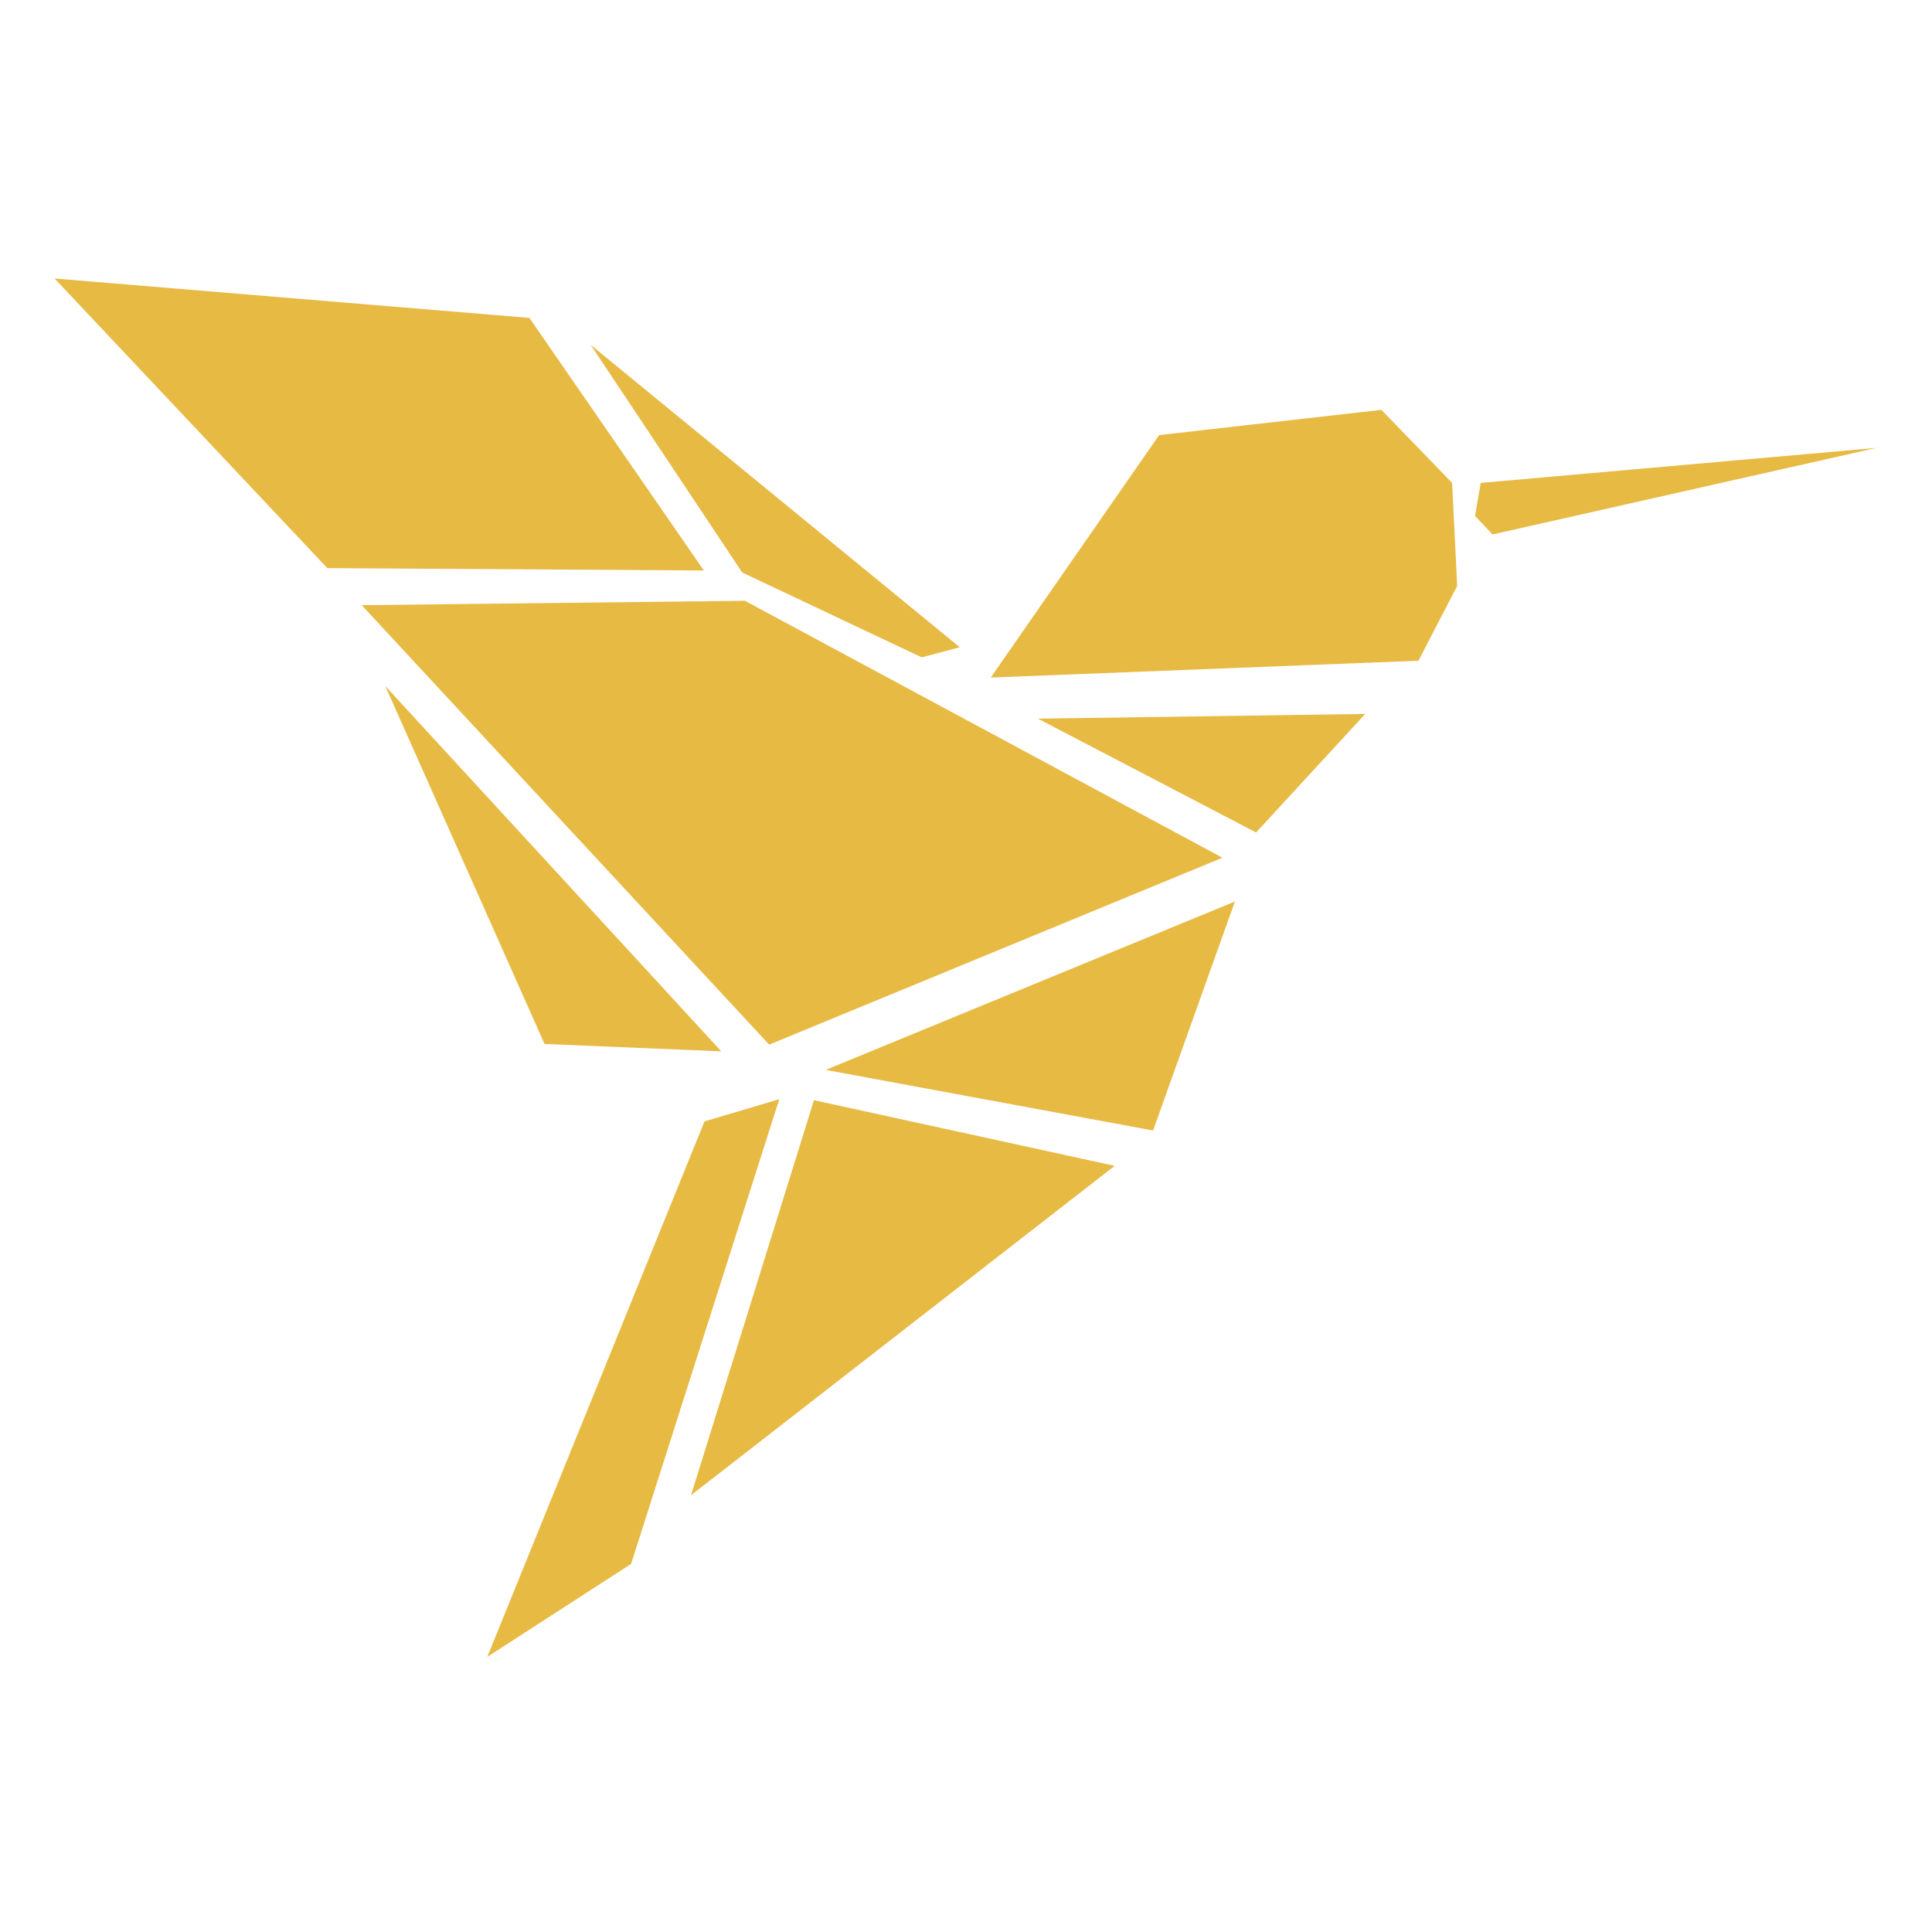
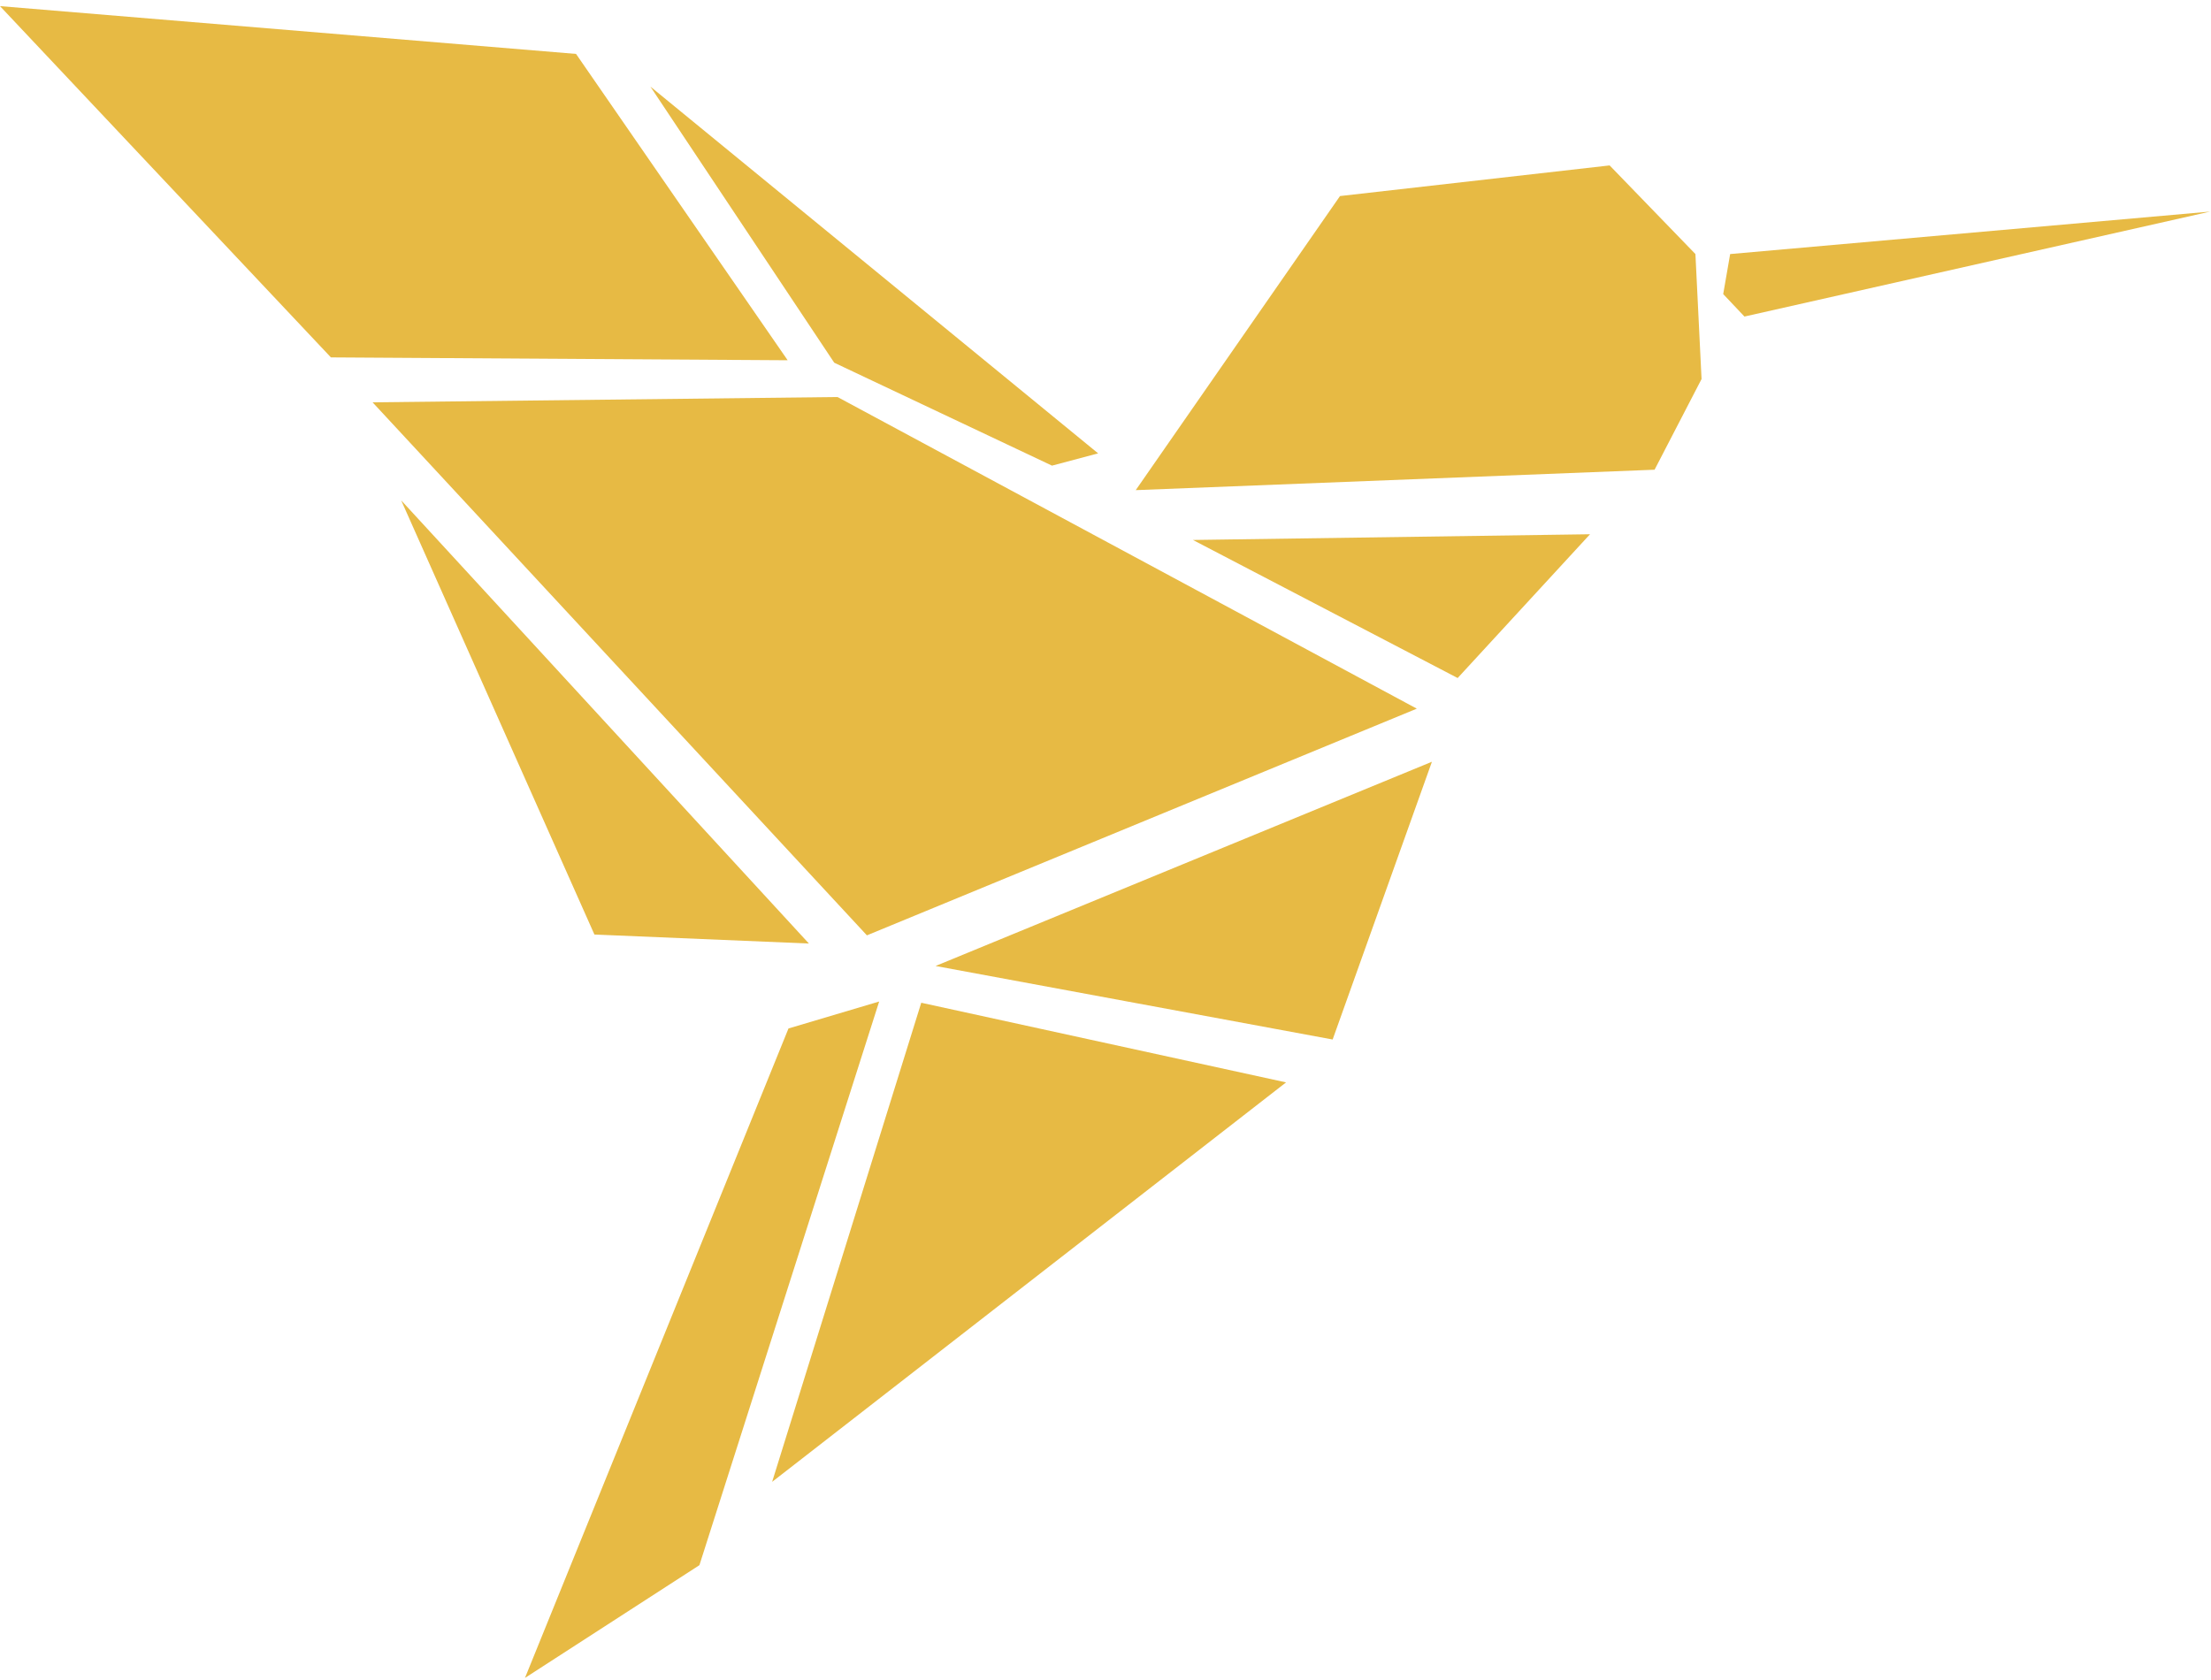
- <svg xmlns="http://www.w3.org/2000/svg" viewBox="-16.2 -81.2 573.7 573.7">
+ <svg xmlns="http://www.w3.org/2000/svg" viewBox="0 0 541.2 411.2" role="img" aria-label="Baya Weaver Resorts">
  <path fill="#E7BA44" d="M314.8 265.0 225.5 245.5 189.0 362.8ZM215.2 245.2 193.0 251.8 128.5 410.8 171.2 383.2ZM350.5 186.5 229.0 236.5 326.2 254.5ZM389.2 130.8 292.0 132.2 356.8 166.0ZM98.2 122.5 145.5 228.8 198.0 231.0ZM91.2 98.5 212.2 229.0 346.8 173.5 205.0 97.2ZM541.0 51.8 423.5 62.2 421.8 72.0 427.0 77.5ZM415.0 62.2 394.0 40.5 328.0 48.0 278.0 120.0 405.0 115.0 416.5 92.8ZM159.2 21.2 204.2 88.8 257.5 114.0 268.8 111.0ZM0.0 1.5 81.0 87.5 192.8 88.2 141.0 13.2Z" />
</svg>
